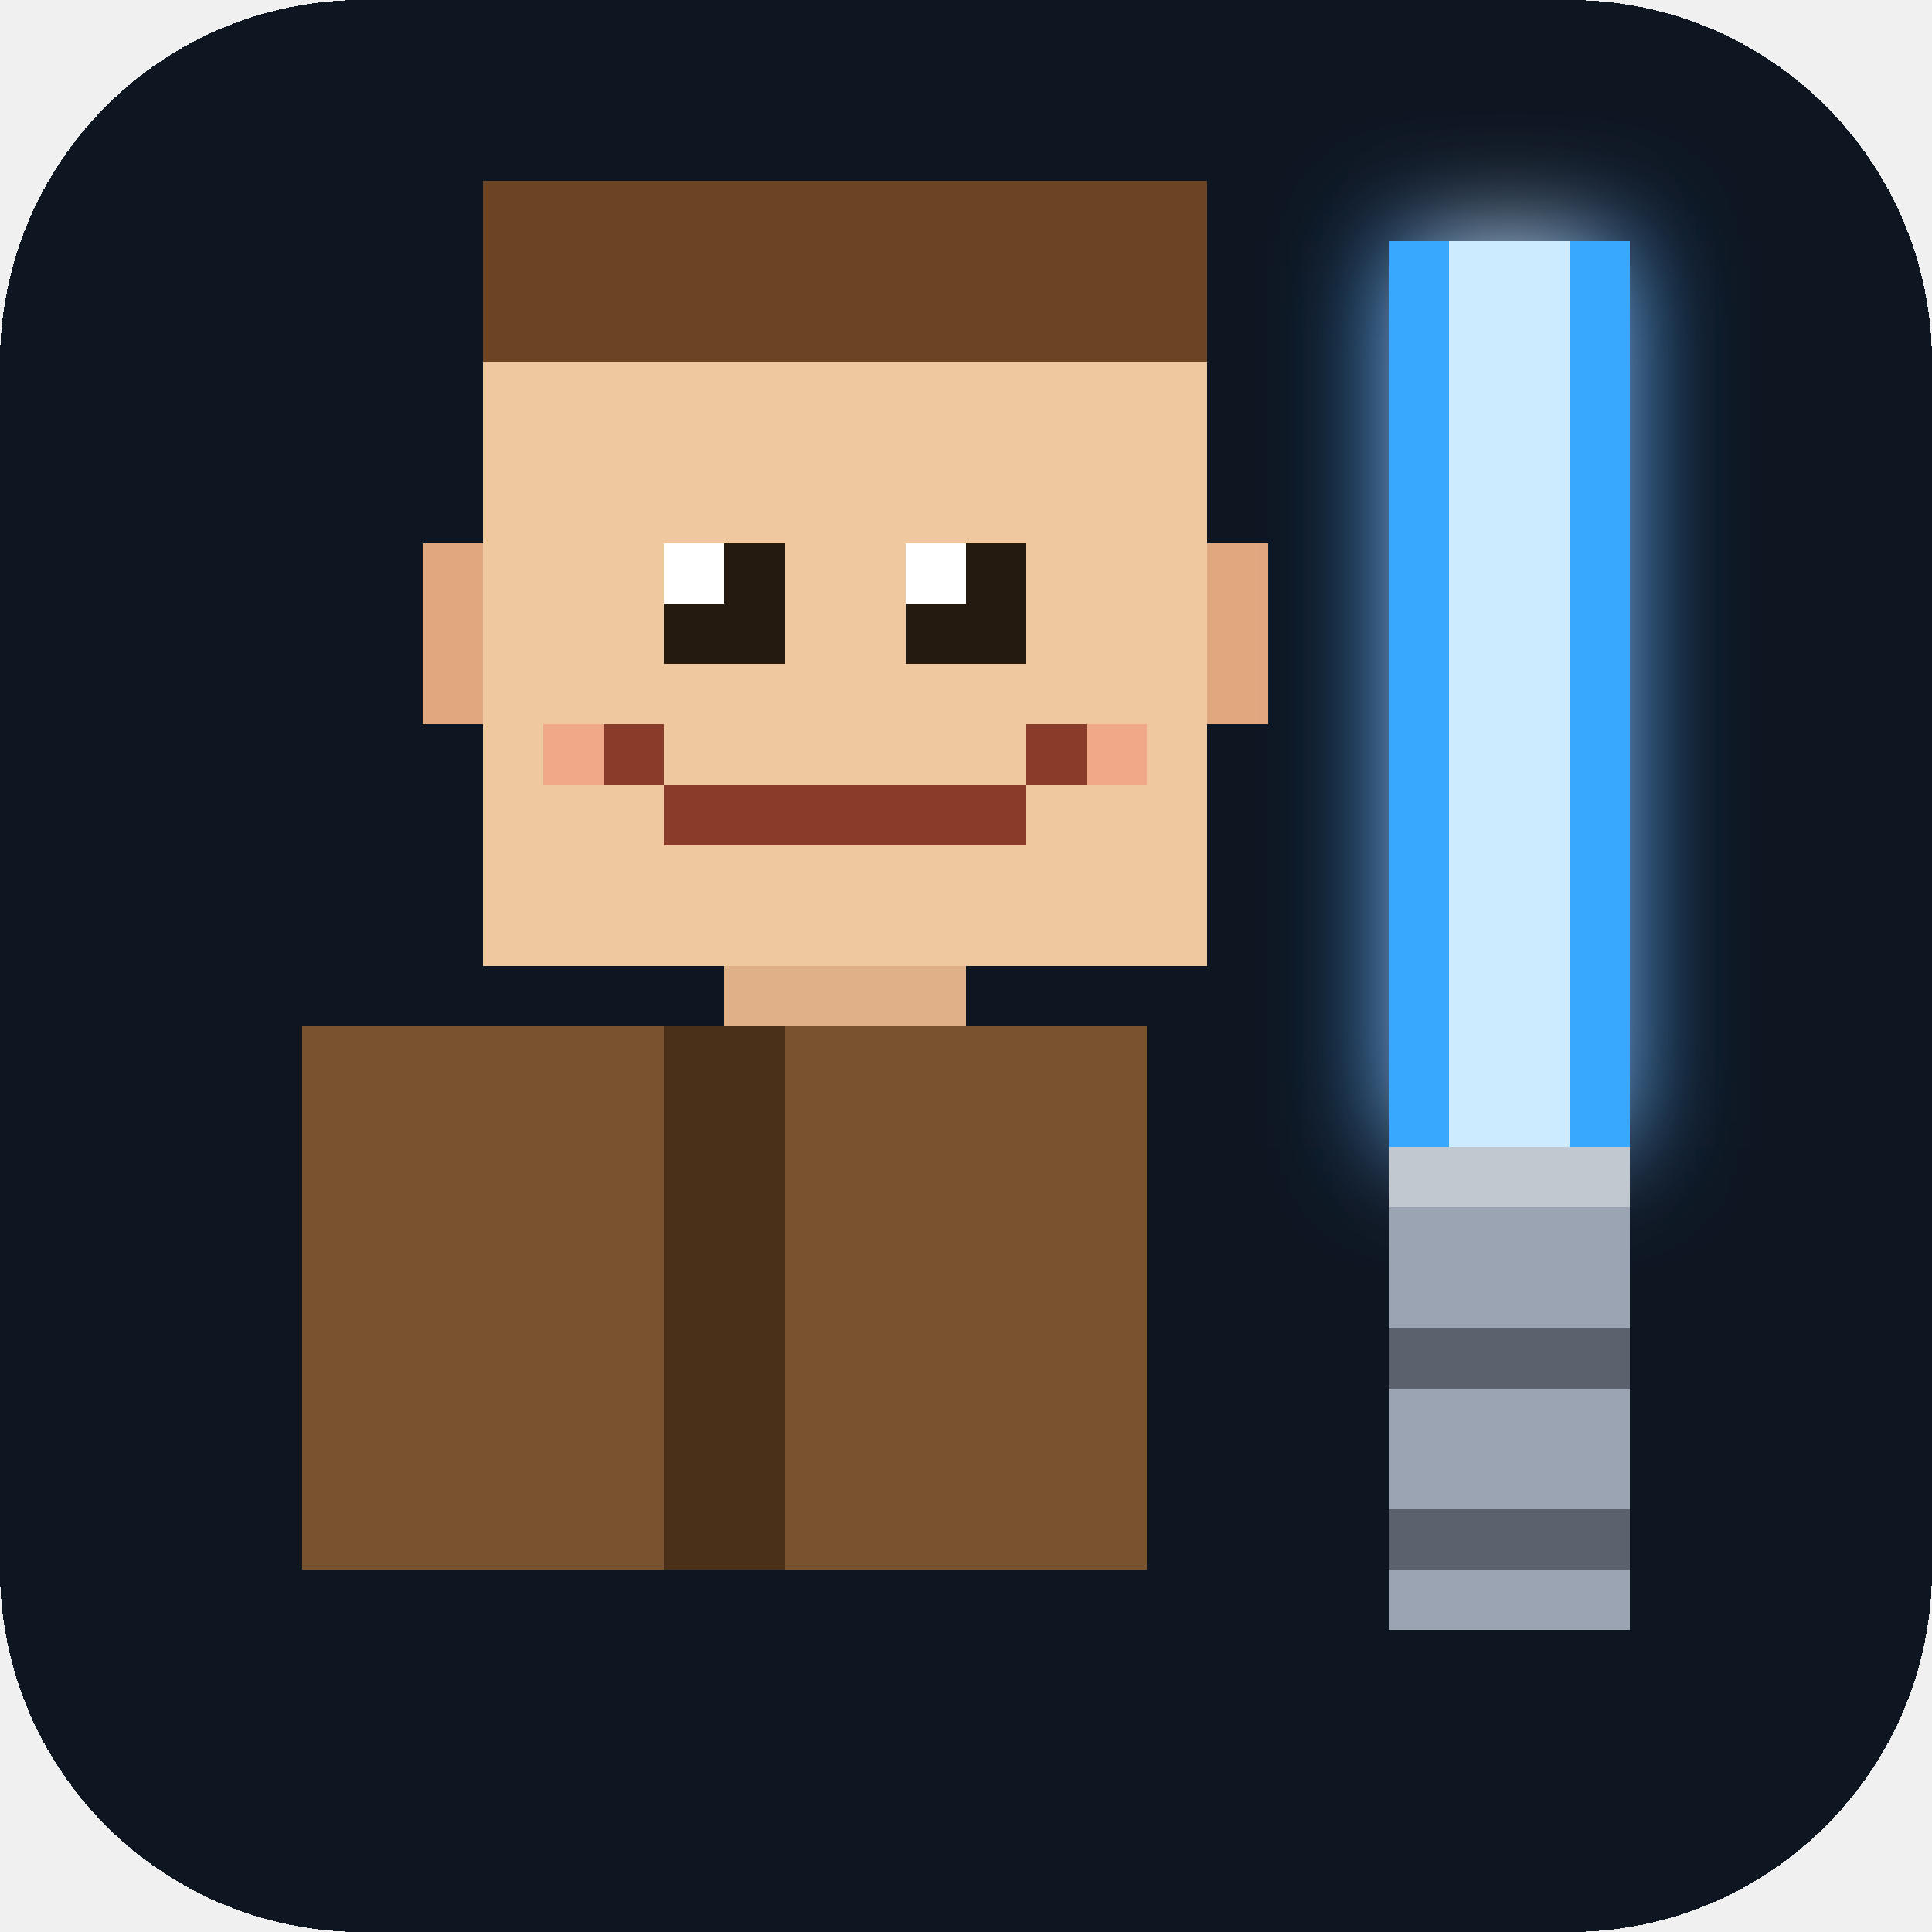
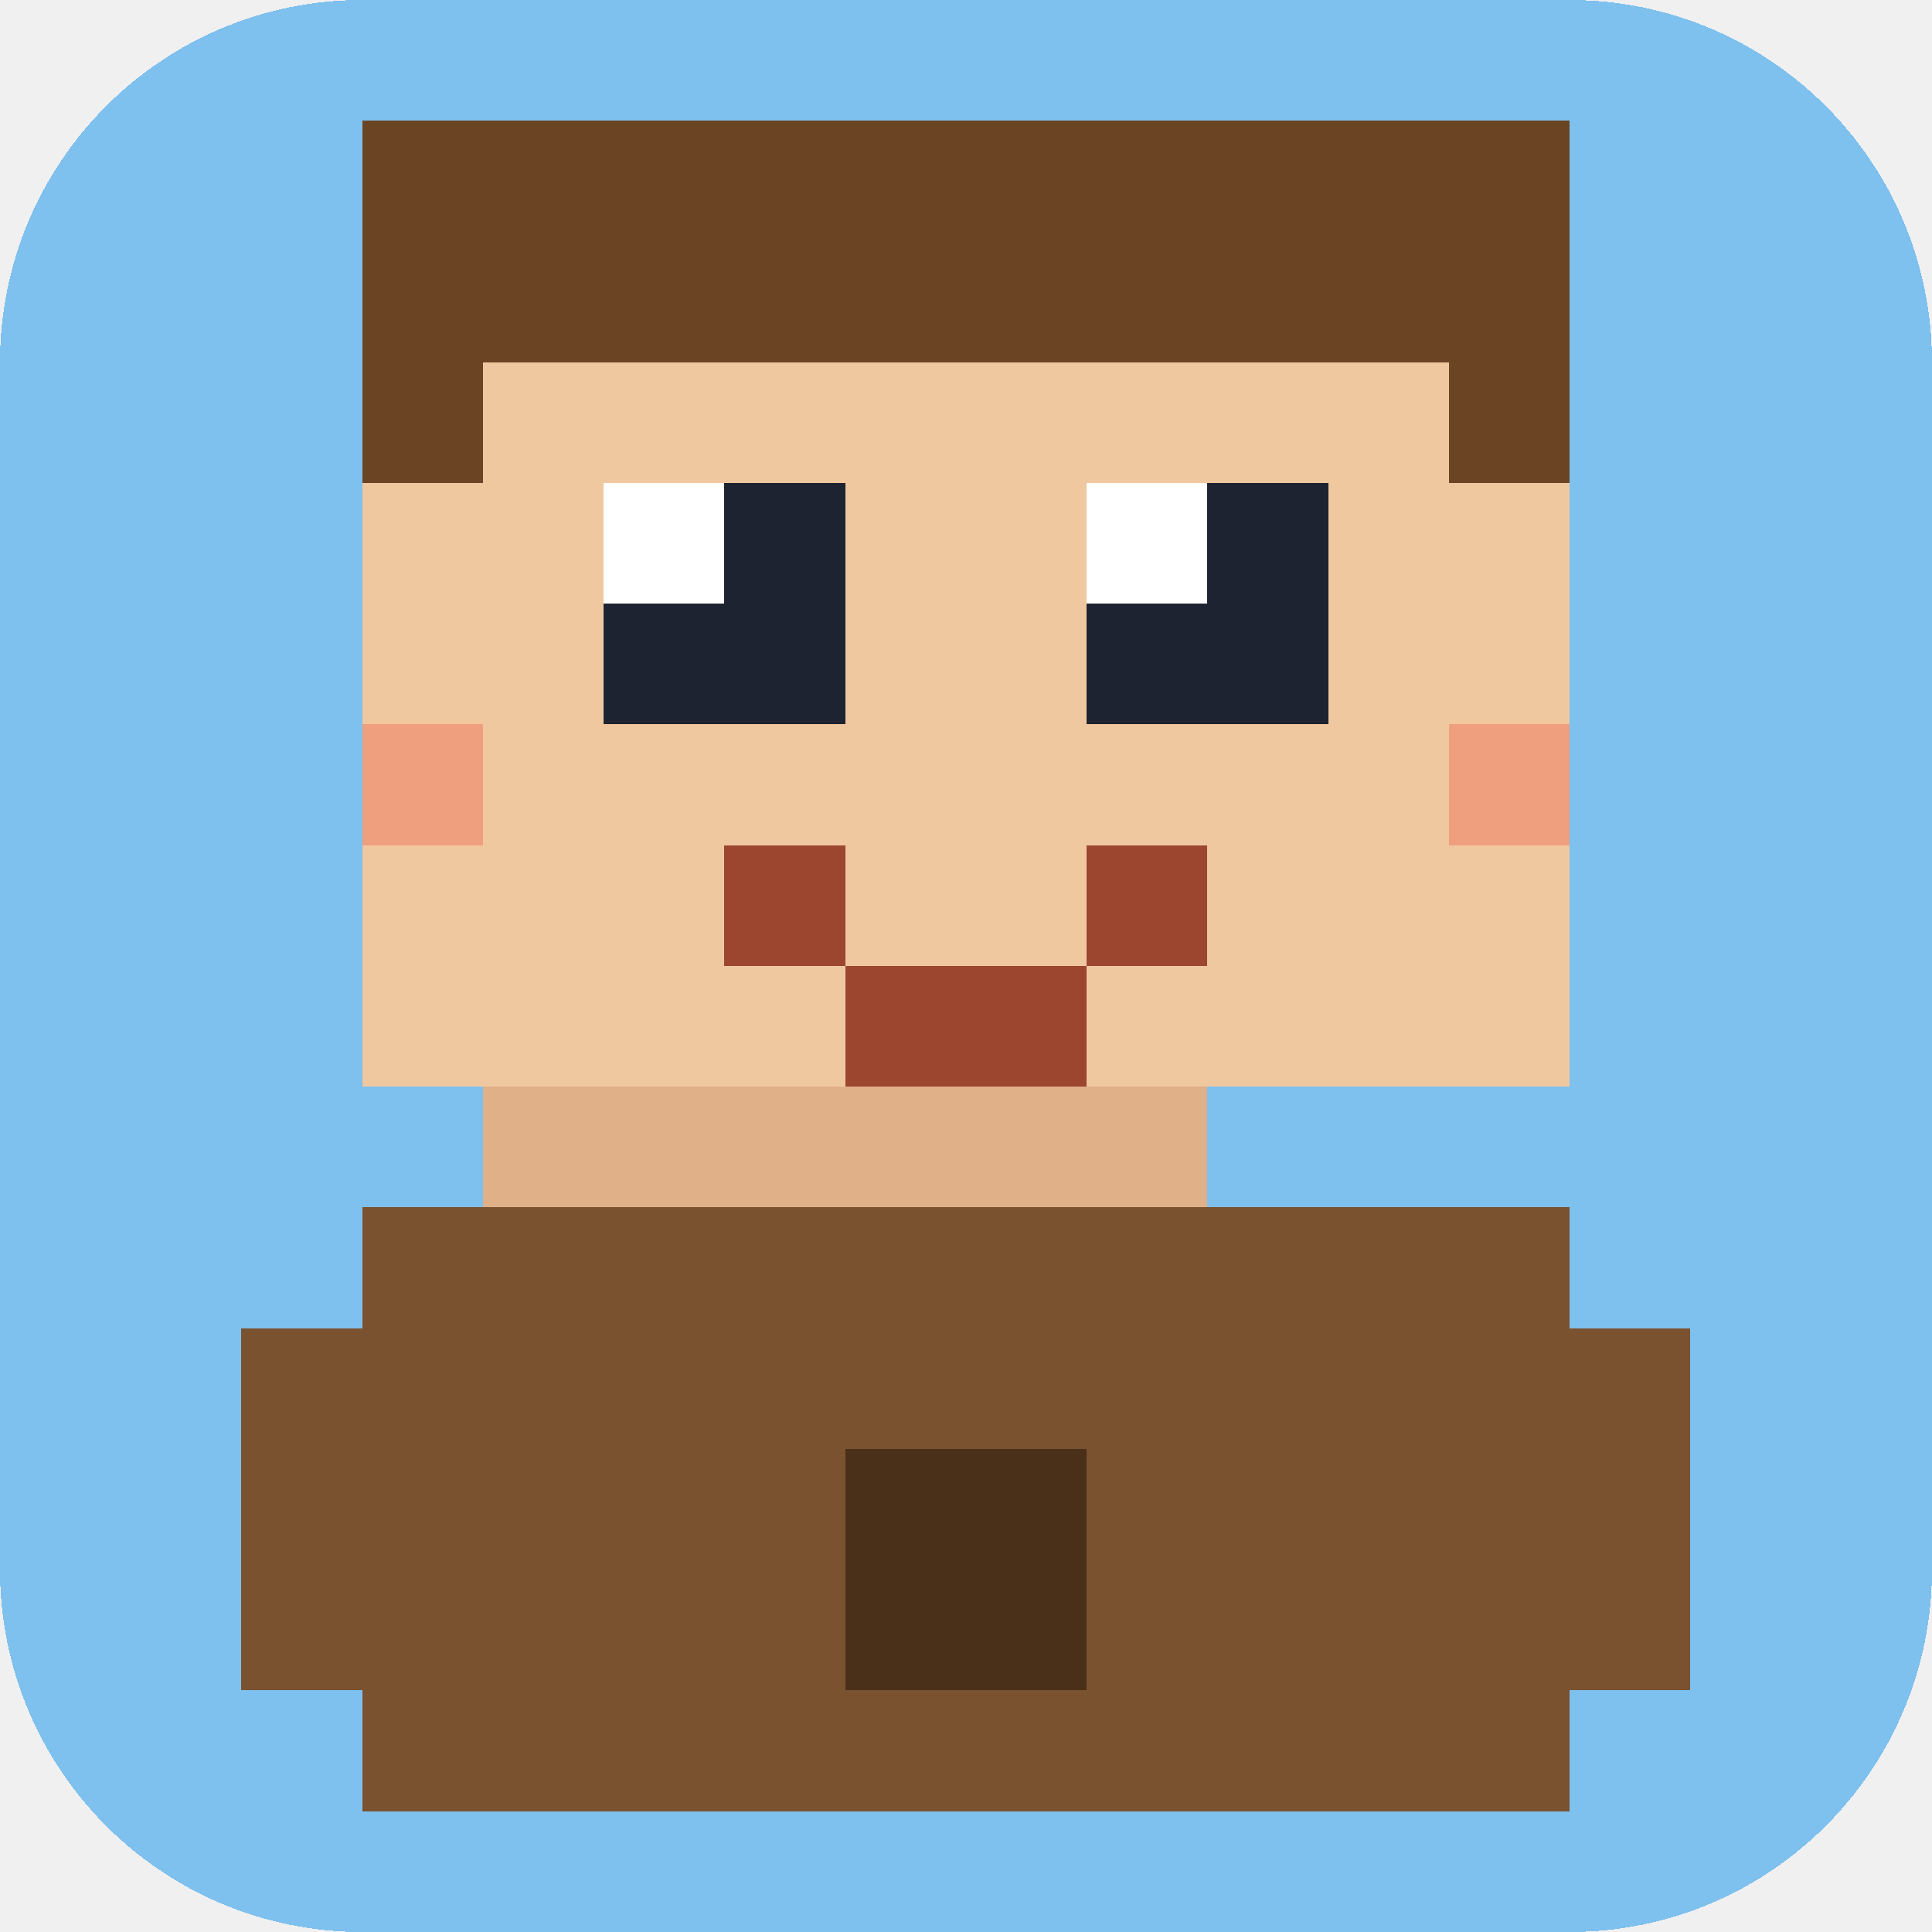
- <svg xmlns="http://www.w3.org/2000/svg" viewBox="0 0 32 32" shape-rendering="crispEdges">
-   <defs>
-     <filter id="g" x="-60%" y="-60%" width="220%" height="220%">
-       <feGaussianBlur stdDeviation="0.9" result="b" />
-       <feMerge>
-         <feMergeNode in="b" />
-         <feMergeNode in="SourceGraphic" />
-       </feMerge>
-     </filter>
-   </defs>
-   <rect width="32" height="32" rx="6" fill="#0e1622" />
-   <rect x="8" y="3" width="12" height="3" fill="#6b4423" />
-   <g fill="#e0a87e">
-     <rect x="7" y="9" width="1" height="3" />
-     <rect x="20" y="9" width="1" height="3" />
-   </g>
-   <rect x="8" y="6" width="12" height="10" fill="#f0c8a0" />
-   <g fill="#241a10">
-     <rect x="11" y="9" width="2" height="2" />
-     <rect x="15" y="9" width="2" height="2" />
-   </g>
-   <g fill="#ffffff">
-     <rect x="11" y="9" width="1" height="1" />
-     <rect x="15" y="9" width="1" height="1" />
-   </g>
-   <g fill="#f0a888">
-     <rect x="9" y="12" width="1" height="1" />
-     <rect x="18" y="12" width="1" height="1" />
-   </g>
-   <g fill="#8a3b2a">
-     <rect x="11" y="13" width="6" height="1" />
-     <rect x="10" y="12" width="1" height="1" />
-     <rect x="17" y="12" width="1" height="1" />
-   </g>
-   <rect x="12" y="16" width="4" height="1" fill="#e0b088" />
-   <rect x="5" y="17" width="14" height="9" fill="#7a5230" />
-   <rect x="11" y="17" width="2" height="9" fill="#4a3019" />
-   <g filter="url(#g)">
-     <rect x="23" y="4" width="4" height="15" fill="#38a8ff" />
-     <rect x="24" y="4" width="2" height="15" fill="#cdebff" />
-   </g>
-   <rect x="23" y="19" width="4" height="1" fill="#c2c8d0" />
-   <rect x="23" y="20" width="4" height="7" fill="#9aa4b2" />
-   <g fill="#5b626e">
-     <rect x="23" y="22" width="4" height="1" />
-     <rect x="23" y="25" width="4" height="1" />
-   </g>
+ <svg xmlns="http://www.w3.org/2000/svg" viewBox="0 0 16 16" shape-rendering="crispEdges" role="img" aria-label="Thomas Anakin — friendly block-Jedi">
+   <rect width="16" height="16" rx="3" fill="#7ec0ee" />
+   <rect x="3" y="1" width="10" height="1" fill="#6b4423" />
+   <rect x="3" y="2" width="10" height="1" fill="#6b4423" />
+   <rect x="3" y="3" width="1" height="1" fill="#6b4423" />
+   <rect x="4" y="3" width="8" height="1" fill="#f0c8a0" />
+   <rect x="12" y="3" width="1" height="1" fill="#6b4423" />
+   <rect x="3" y="4" width="2" height="1" fill="#f0c8a0" />
+   <rect x="5" y="4" width="1" height="1" fill="#ffffff" />
+   <rect x="6" y="4" width="1" height="1" fill="#1d2330" />
+   <rect x="7" y="4" width="2" height="1" fill="#f0c8a0" />
+   <rect x="9" y="4" width="1" height="1" fill="#ffffff" />
+   <rect x="10" y="4" width="1" height="1" fill="#1d2330" />
+   <rect x="11" y="4" width="2" height="1" fill="#f0c8a0" />
+   <rect x="3" y="5" width="2" height="1" fill="#f0c8a0" />
+   <rect x="5" y="5" width="2" height="1" fill="#1d2330" />
+   <rect x="7" y="5" width="2" height="1" fill="#f0c8a0" />
+   <rect x="9" y="5" width="2" height="1" fill="#1d2330" />
+   <rect x="11" y="5" width="2" height="1" fill="#f0c8a0" />
+   <rect x="3" y="6" width="1" height="1" fill="#ef9f7e" />
+   <rect x="4" y="6" width="8" height="1" fill="#f0c8a0" />
+   <rect x="12" y="6" width="1" height="1" fill="#ef9f7e" />
+   <rect x="3" y="7" width="3" height="1" fill="#f0c8a0" />
+   <rect x="6" y="7" width="1" height="1" fill="#9c4630" />
+   <rect x="7" y="7" width="2" height="1" fill="#f0c8a0" />
+   <rect x="9" y="7" width="1" height="1" fill="#9c4630" />
+   <rect x="10" y="7" width="3" height="1" fill="#f0c8a0" />
+   <rect x="3" y="8" width="4" height="1" fill="#f0c8a0" />
+   <rect x="7" y="8" width="2" height="1" fill="#9c4630" />
+   <rect x="9" y="8" width="4" height="1" fill="#f0c8a0" />
+   <rect x="4" y="9" width="6" height="1" fill="#e0b088" />
+   <rect x="3" y="10" width="10" height="1" fill="#7a5230" />
+   <rect x="2" y="11" width="12" height="1" fill="#7a5230" />
+   <rect x="2" y="12" width="5" height="1" fill="#7a5230" />
+   <rect x="7" y="12" width="2" height="1" fill="#4a3019" />
+   <rect x="9" y="12" width="5" height="1" fill="#7a5230" />
+   <rect x="2" y="13" width="5" height="1" fill="#7a5230" />
+   <rect x="7" y="13" width="2" height="1" fill="#4a3019" />
+   <rect x="9" y="13" width="5" height="1" fill="#7a5230" />
+   <rect x="3" y="14" width="10" height="1" fill="#7a5230" />
</svg>
